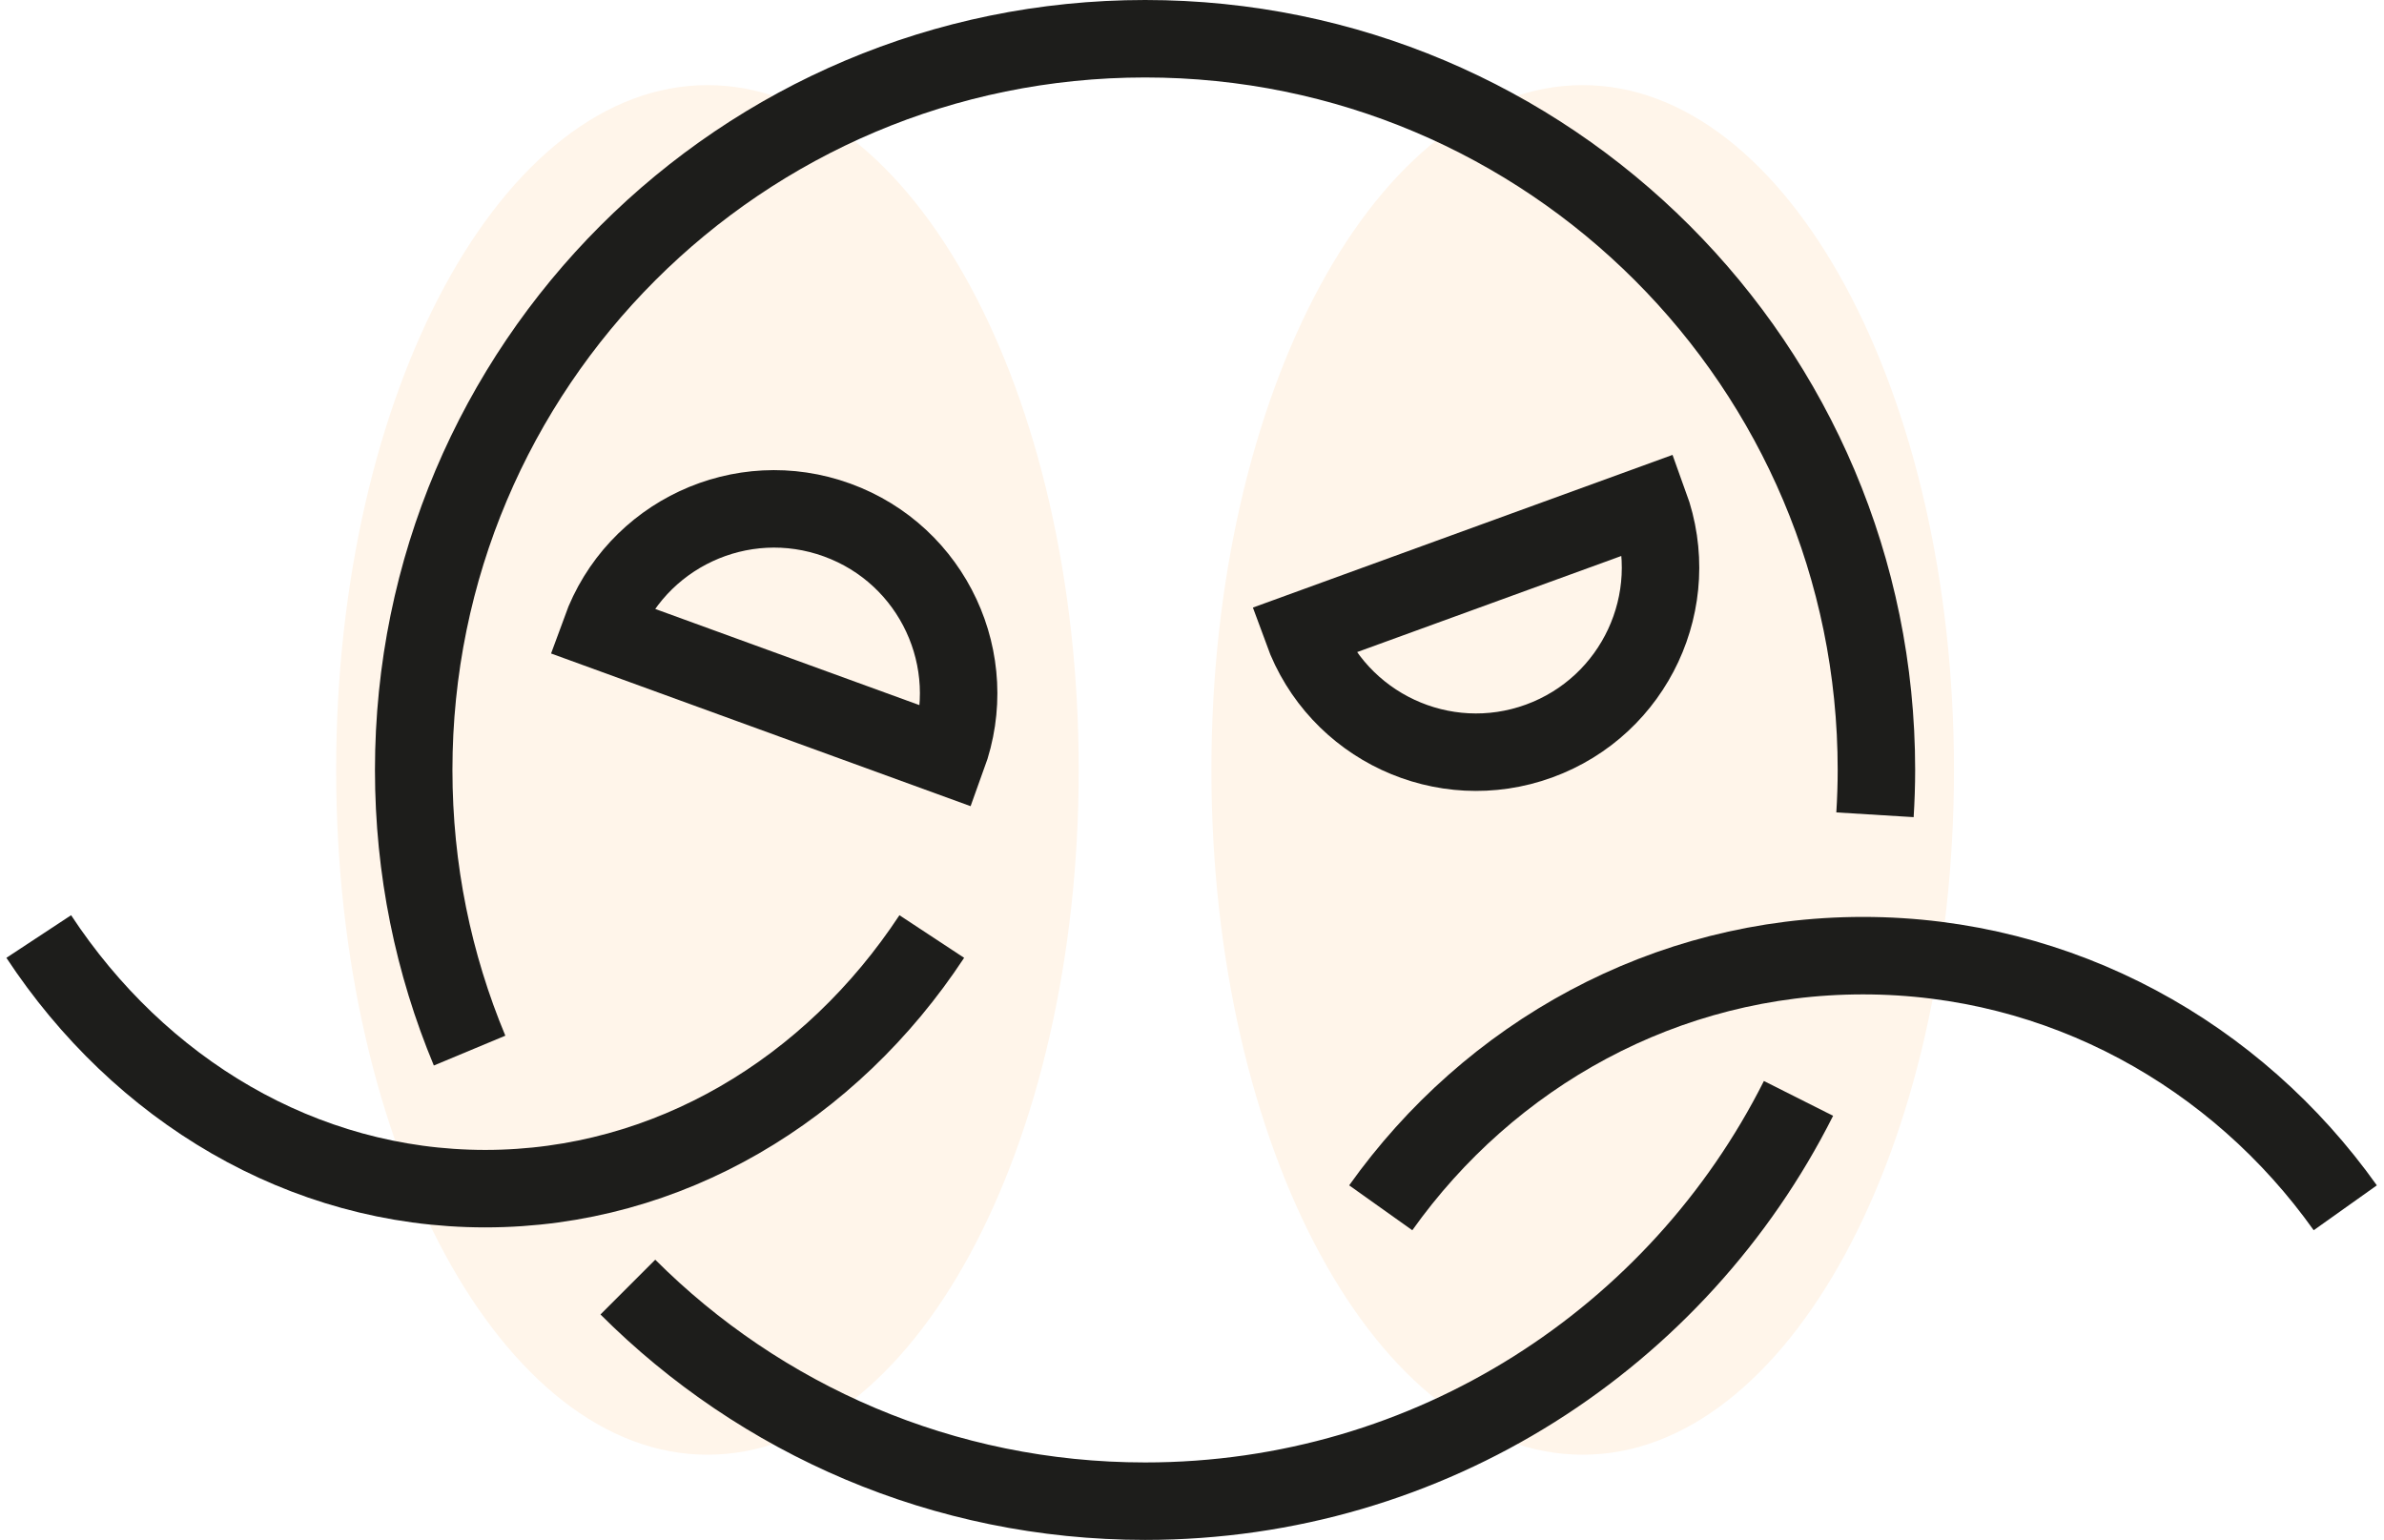
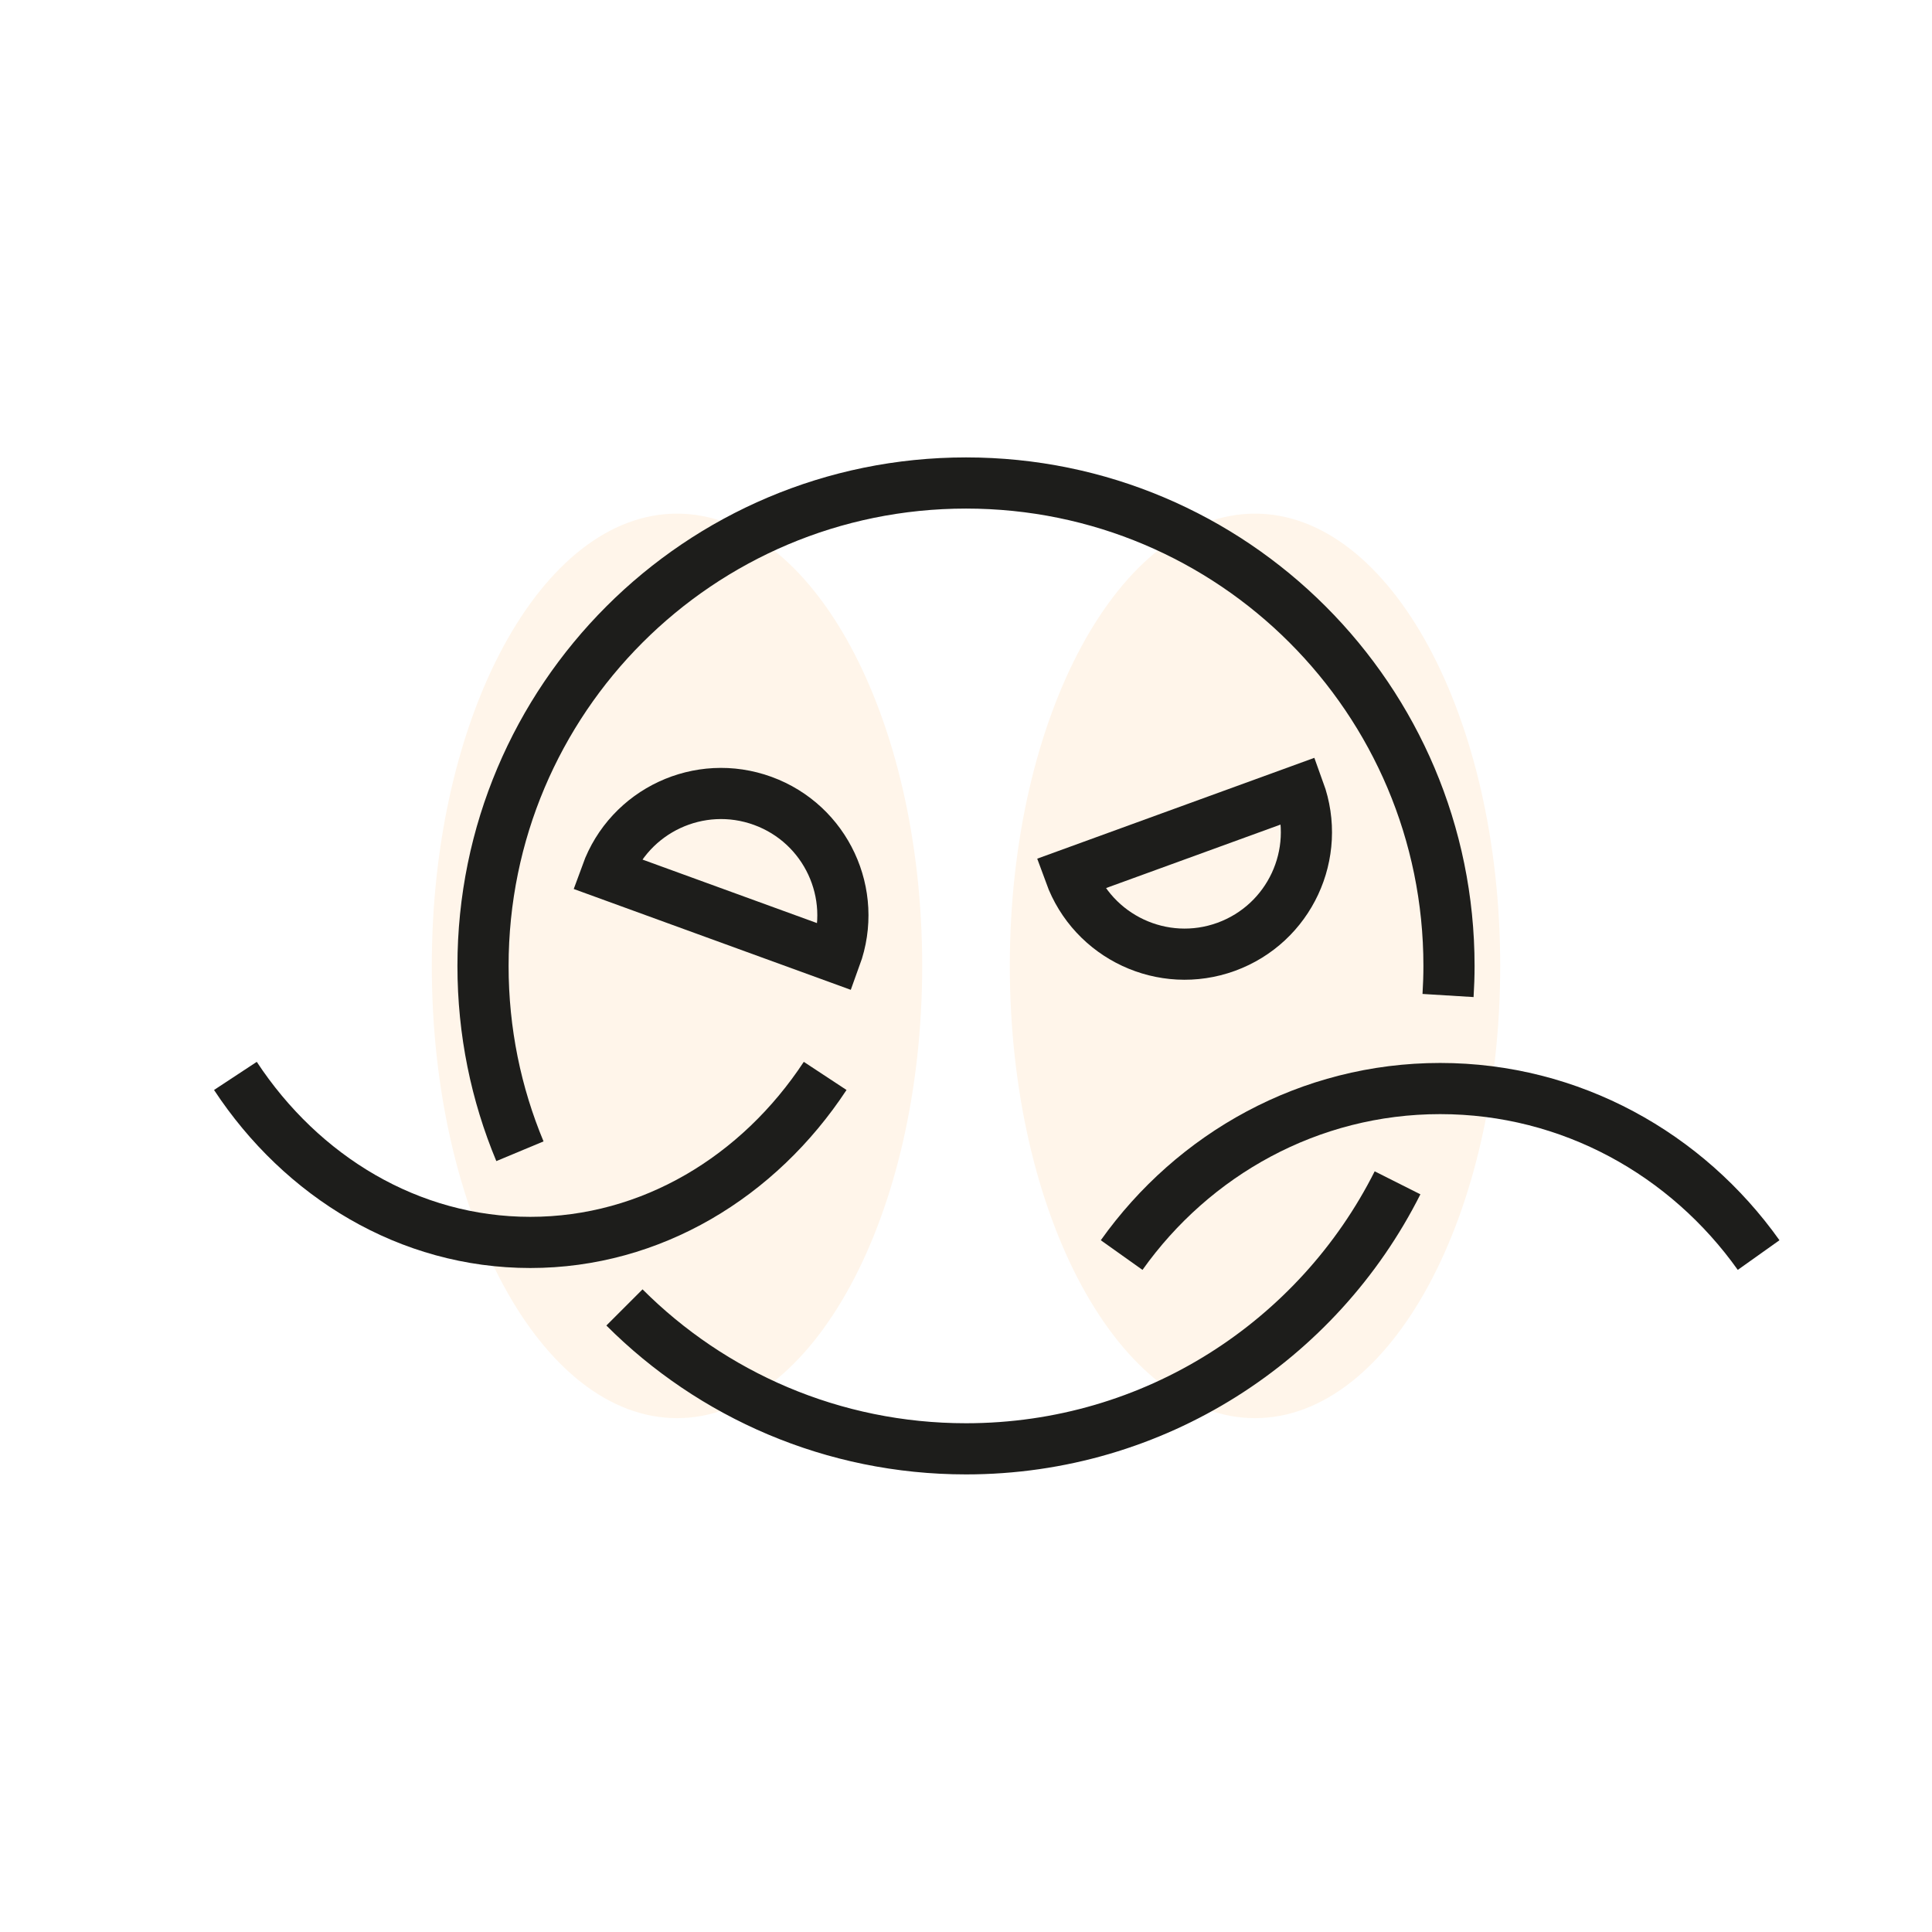
- <svg xmlns="http://www.w3.org/2000/svg" viewBox="345.488 382.621 123.09 79.512">
+ <svg xmlns="http://www.w3.org/2000/svg" viewBox="329.084 346.859 151.05 151.05">
  <defs />
  <path fill-rule="nonzero" fill="rgb(100%, 96.1%, 91.8%)" fill-opacity="1" d="M 362.844 422.375 C 362.844 441.906 371.43 457.734 382.016 457.734 C 392.602 457.734 401.184 441.906 401.184 422.375 C 401.184 402.848 392.602 387.016 382.016 387.016 C 371.43 387.016 362.844 402.848 362.844 422.375 " />
  <path fill-rule="nonzero" fill="rgb(100%, 96.1%, 91.8%)" fill-opacity="1" d="M 446.375 422.375 C 446.375 441.906 437.789 457.734 427.203 457.734 C 416.617 457.734 408.035 441.906 408.035 422.375 C 408.035 402.848 416.617 387.016 427.203 387.016 C 437.789 387.016 446.375 402.848 446.375 422.375 " />
  <path fill="none" stroke-width="4" stroke-linecap="butt" stroke-linejoin="miter" stroke="rgb(11.4%, 11.4%, 10.599%)" stroke-opacity="1" stroke-miterlimit="10" d="M 0.002 -0.001 C 5.197 -7.891 13.592 -13.02 23.057 -13.02 C 32.521 -13.02 40.916 -7.891 46.111 -0.001 " transform="matrix(1, 0, 0, -1, 347.4864, 430.976)" />
  <path fill="none" stroke-width="4" stroke-linecap="butt" stroke-linejoin="miter" stroke="rgb(11.4%, 11.4%, 10.599%)" stroke-opacity="1" stroke-miterlimit="10" d="M -0.001 0.001 C -5.611 7.891 -14.677 13.02 -24.9 13.02 C -35.122 13.02 -44.189 7.891 -49.802 0.001 " transform="matrix(1, 0, 0, -1, 466.5794, 444.9849)" />
  <path fill="none" stroke-width="4" stroke-linecap="butt" stroke-linejoin="miter" stroke="rgb(11.4%, 11.4%, 10.599%)" stroke-opacity="1" stroke-miterlimit="10" d="M 0 -0.002 C 1.797 -4.939 -0.746 -10.408 -5.695 -12.213 C -10.64 -14.013 -16.105 -11.455 -17.906 -6.517 Z M 0 -0.002 " transform="matrix(1, 0, 0, -1, 430.6481, 408.6703)" />
  <path fill="none" stroke-width="4" stroke-linecap="butt" stroke-linejoin="miter" stroke="rgb(11.4%, 11.4%, 10.599%)" stroke-opacity="1" stroke-miterlimit="10" d="M 0 -0.001 C 1.797 4.94 7.262 7.495 12.211 5.694 C 17.16 3.893 19.703 -1.575 17.903 -6.517 Z M 0 -0.001 " transform="matrix(1, 0, 0, -1, 376.5036, 415.1668)" />
  <path fill="none" stroke-width="4" stroke-linecap="butt" stroke-linejoin="miter" stroke="rgb(11.4%, 11.4%, 10.599%)" stroke-opacity="1" stroke-miterlimit="10" d="M -0.001 -0.001 C -1.864 4.464 -2.887 9.35 -2.887 14.487 C -2.887 35.339 14.019 52.245 34.878 52.245 C 55.73 52.245 72.636 35.339 72.636 14.487 C 72.636 13.714 72.609 12.94 72.562 12.175 " transform="matrix(1, 0, 0, -1, 369.7349, 436.8661)" />
  <path fill="none" stroke-width="4" stroke-linecap="butt" stroke-linejoin="miter" stroke="rgb(11.4%, 11.4%, 10.599%)" stroke-opacity="1" stroke-miterlimit="10" d="M 0 -0.002 C 6.832 -6.834 16.278 -11.056 26.707 -11.056 C 41.465 -11.056 54.239 -2.591 60.442 9.741 " transform="matrix(1, 0, 0, -1, 377.9059, 449.0765)" />
</svg>
